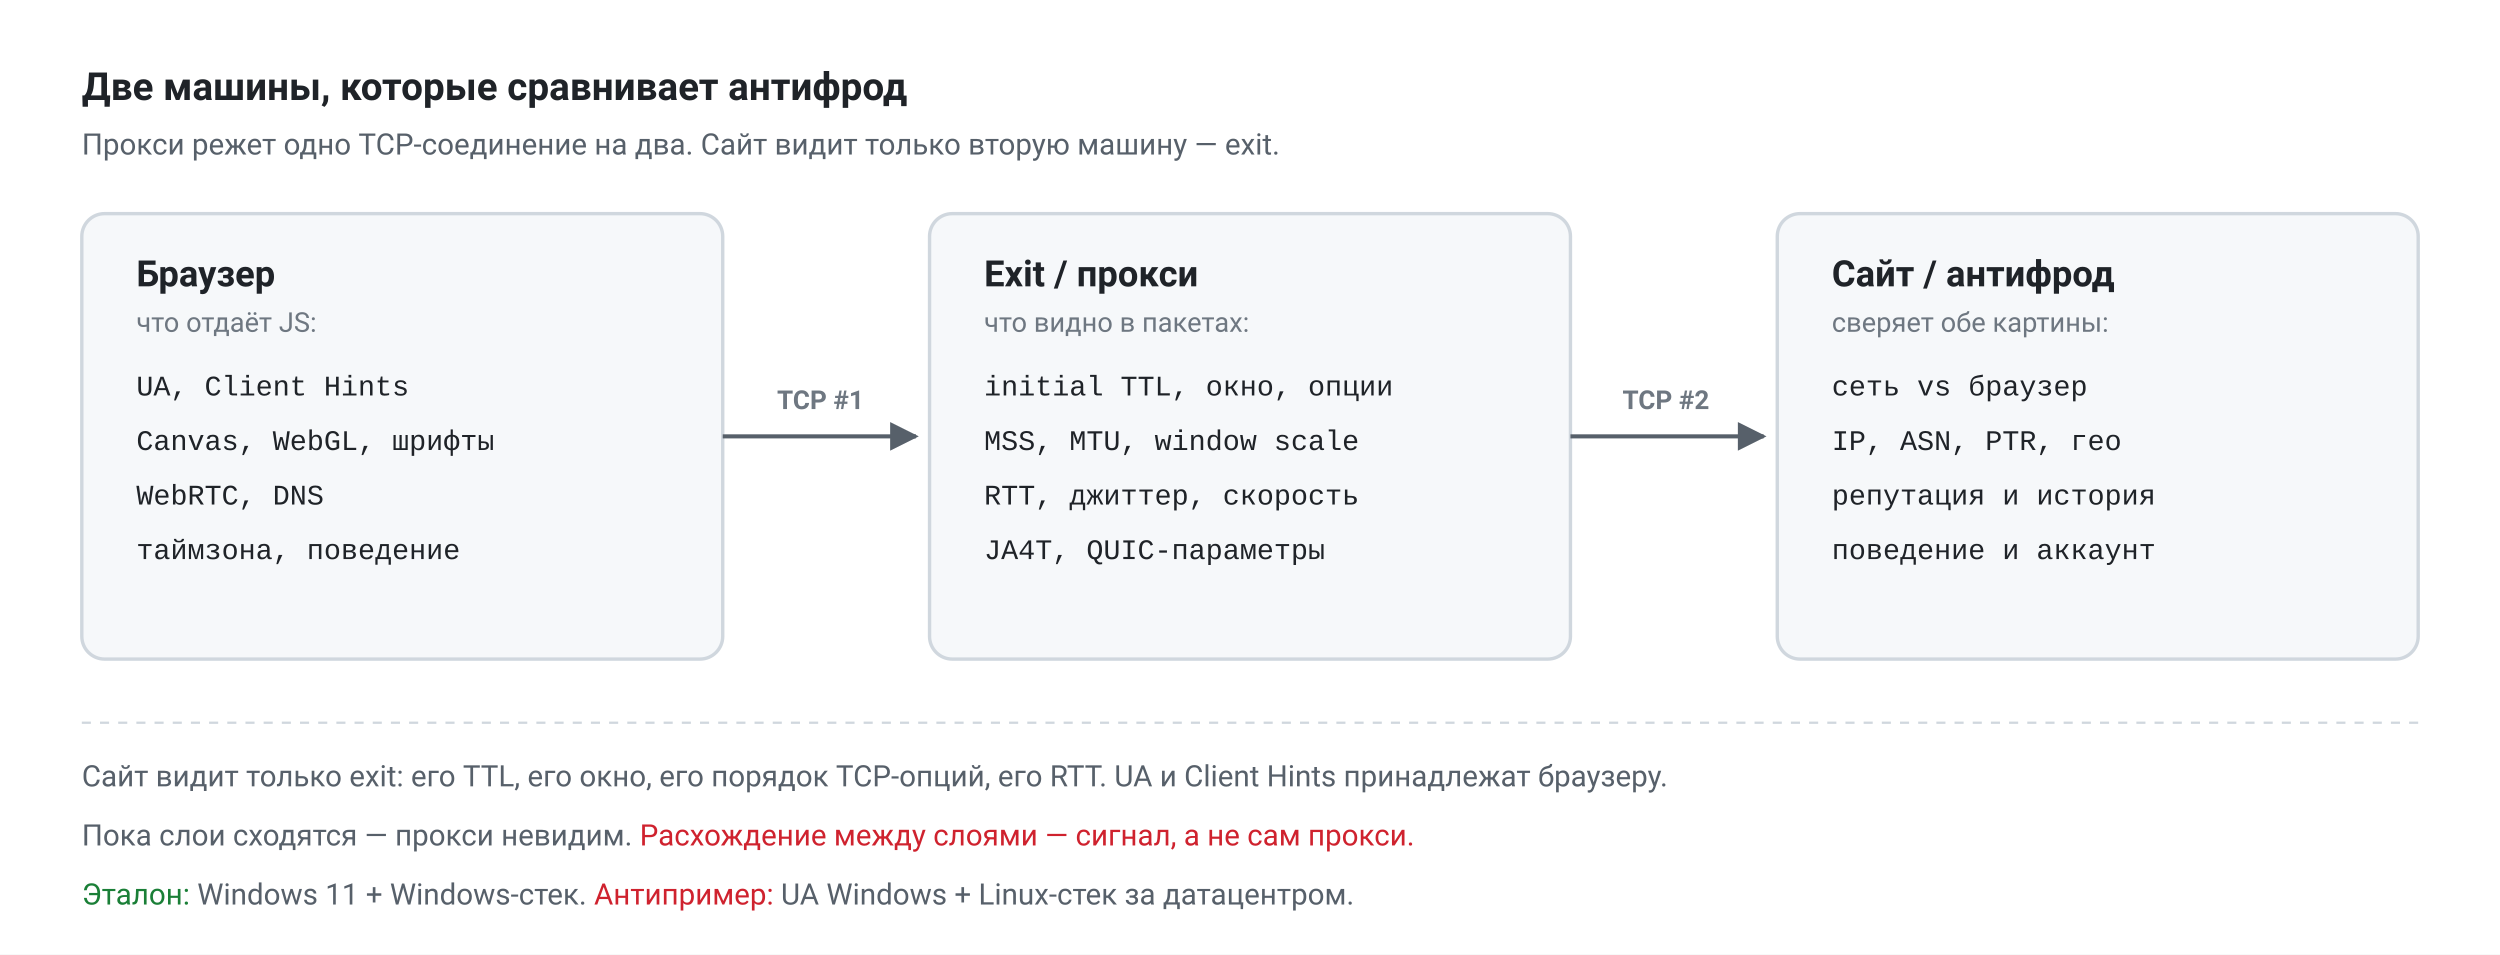
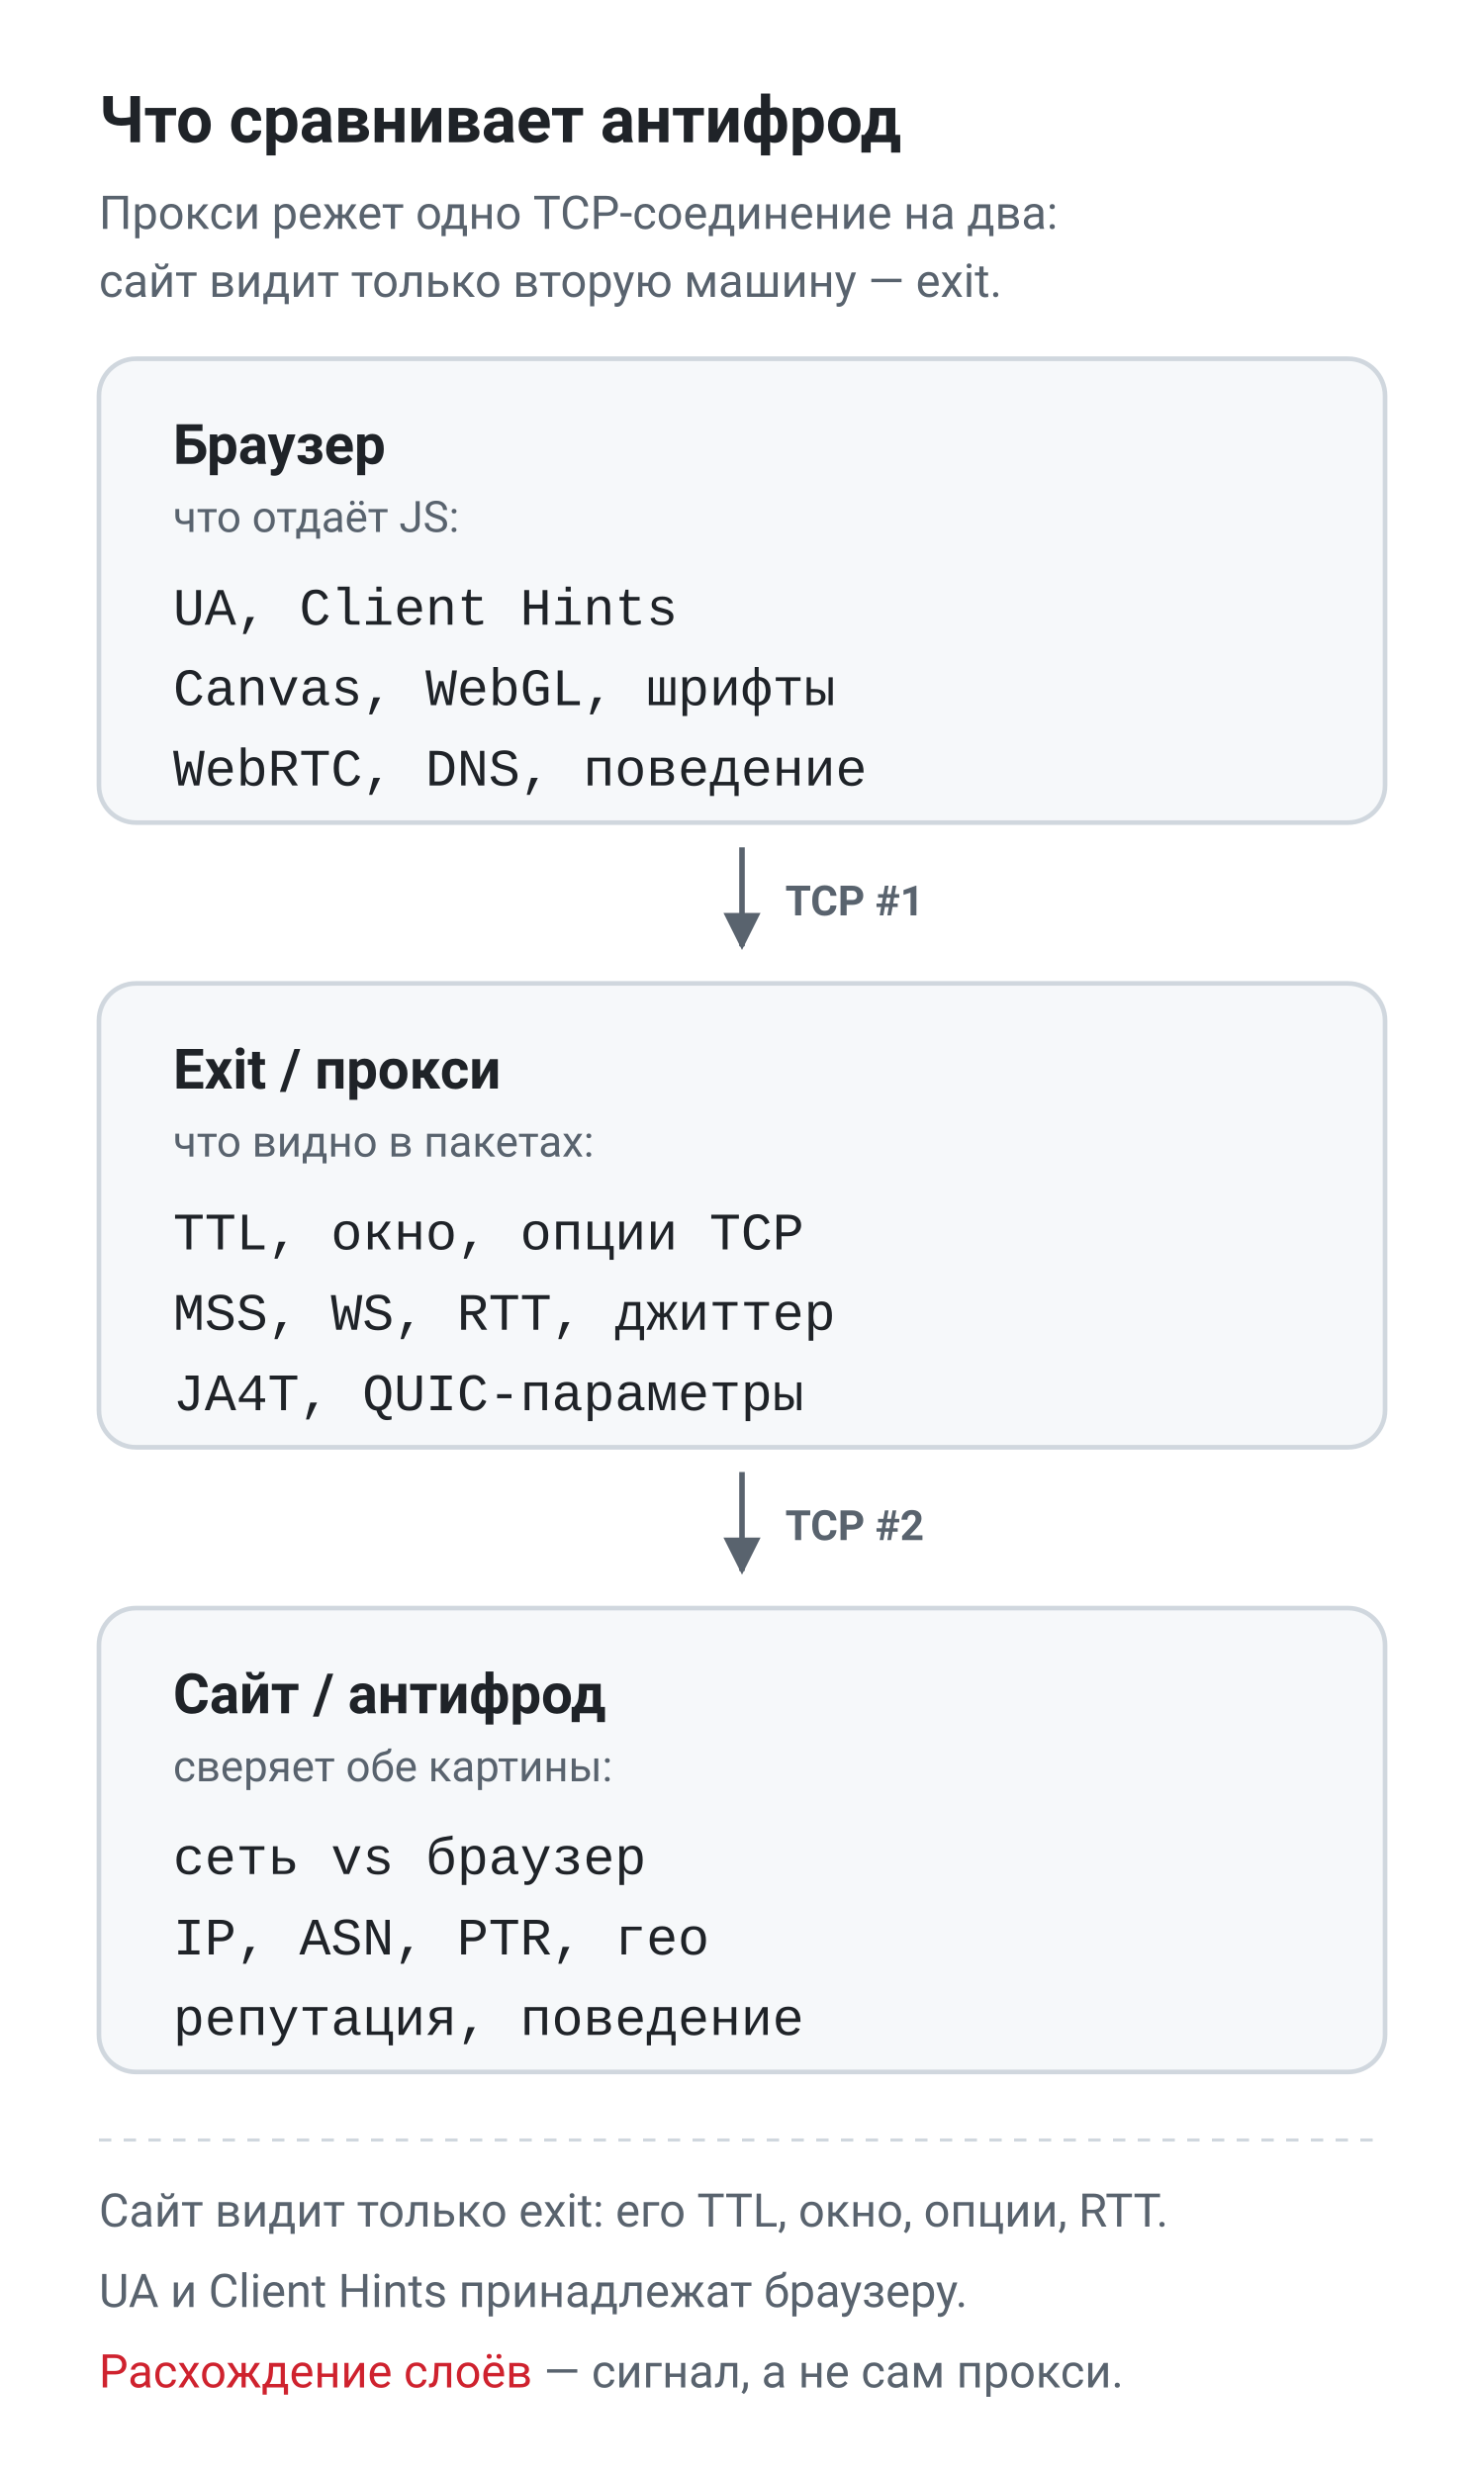
- <svg xmlns="http://www.w3.org/2000/svg" viewBox="0 0 1100 420" width="1100" height="420" role="img" aria-label="Схема: браузер, exit и сайт — две независимые машины, которые сравнивает антифрод">
+ <svg xmlns="http://www.w3.org/2000/svg" viewBox="0 0 480 800" width="480" height="800" role="img" aria-labelledby="diagram-title diagram-desc">
  <defs>
-     <marker id="arrow" viewBox="0 0 10 10" refX="9" refY="5" markerWidth="7" markerHeight="7" orient="auto-start-reverse">
-       <path d="M 0 0 L 10 5 L 0 10 z" fill="#57606a" />
+     <marker id="arrow" viewBox="0 0 10 10" refX="9" refY="5" markerWidth="12" markerHeight="12" markerUnits="userSpaceOnUse" orient="auto-start-reverse">
+       <path class="head" d="M 0 0 L 10 5 L 0 10 z" />
    </marker>
    <style>
      .bg { fill: #ffffff; }
      .card { fill: #f6f8fa; stroke: #d0d7de; stroke-width: 1.5; }
-       .h { font: 700 17px -apple-system, "Segoe UI", Roboto, Arial, sans-serif; fill: #1f2328; }
-       .sub { font: 400 12px -apple-system, "Segoe UI", Roboto, Arial, sans-serif; fill: #6e7781; }
-       .mono { font: 400 12.5px ui-monospace, SFMono-Regular, Consolas, "Liberation Mono", monospace; fill: #1f2328; }
-       .lbl { font: 600 11.5px -apple-system, "Segoe UI", Roboto, Arial, sans-serif; fill: #6e7781; }
-       .note { font: 400 13px -apple-system, "Segoe UI", Roboto, Arial, sans-serif; fill: #57606a; }
+       .h { font: 700 21px -apple-system, "Segoe UI", Roboto, Arial, sans-serif; fill: #1f2328; }
+       .lead { font: 400 15px -apple-system, "Segoe UI", Roboto, Arial, sans-serif; fill: #59636e; }
+       .card-h { font: 700 18px -apple-system, "Segoe UI", Roboto, Arial, sans-serif; fill: #1f2328; }
+       .sub { font: 400 14px -apple-system, "Segoe UI", Roboto, Arial, sans-serif; fill: #59636e; }
+       .mono { font: 400 17px ui-monospace, SFMono-Regular, Consolas, "Liberation Mono", monospace; fill: #1f2328; }
+       .note { font: 400 15px -apple-system, "Segoe UI", Roboto, Arial, sans-serif; fill: #59636e; }
+       .lbl { font: 600 13.5px -apple-system, "Segoe UI", Roboto, Arial, sans-serif; fill: #59636e; }
+       .flow { stroke: #59636e; stroke-width: 1.8; fill: none; }
+       .head { fill: #59636e; }
+       .dash { stroke: #d0d7de; stroke-width: 1; stroke-dasharray: 4 4; }
+       .warn { fill: #cf222e; }
+ 
+       @media (prefers-color-scheme: dark) {
+         .bg { fill: #0d1117; }
+         .card { fill: #161b22; stroke: #30363d; }
+         .h, .card-h, .mono { fill: #e6edf3; }
+         .lead, .sub, .note, .lbl { fill: #9198a1; }
+         .flow { stroke: #9198a1; }
+         .head { fill: #9198a1; }
+         .dash { stroke: #30363d; }
+         .warn { fill: #f85149; }
+       }
    </style>
  </defs>
-   <rect class="bg" x="0" y="0" width="1100" height="420" />
-   <text class="h" x="36" y="44">Две машины, которые сравнивает антифрод</text>
-   <text class="note" x="36" y="68">Прокси режет одно TCP-соединение на два. Сайт видит только вторую машину — exit.</text>
-   <rect class="card" x="36" y="94" width="282" height="196" rx="10" />
-   <text class="h" x="60" y="126" style="font-size:16px">Браузер</text>
-   <text class="sub" x="60" y="146">что отдаёт JS:</text>
-   <text class="mono" x="60" y="174">UA, Client Hints</text>
-   <text class="mono" x="60" y="198">Canvas, WebGL, шрифты</text>
-   <text class="mono" x="60" y="222">WebRTC, DNS</text>
-   <text class="mono" x="60" y="246">таймзона, поведение</text>
-   <rect class="card" x="409" y="94" width="282" height="196" rx="10" />
-   <text class="h" x="433" y="126" style="font-size:16px">Exit / прокси</text>
-   <text class="sub" x="433" y="146">что видно в пакетах:</text>
-   <text class="mono" x="433" y="174">initial TTL, окно, опции</text>
-   <text class="mono" x="433" y="198">MSS, MTU, window scale</text>
-   <text class="mono" x="433" y="222">RTT, джиттер, скорость</text>
-   <text class="mono" x="433" y="246">JA4T, QUIC-параметры</text>
-   <rect class="card" x="782" y="94" width="282" height="196" rx="10" />
-   <text class="h" x="806" y="126" style="font-size:16px">Сайт / антифрод</text>
-   <text class="sub" x="806" y="146">сверяет обе картины:</text>
-   <text class="mono" x="806" y="174">сеть vs браузер</text>
-   <text class="mono" x="806" y="198">IP, ASN, PTR, гео</text>
-   <text class="mono" x="806" y="222">репутация и история</text>
-   <text class="mono" x="806" y="246">поведение и аккаунт</text>
-   <line x1="318" y1="192" x2="403" y2="192" stroke="#57606a" stroke-width="1.8" marker-end="url(#arrow)" />
-   <text class="lbl" x="361" y="180" text-anchor="middle">TCP #1</text>
-   <line x1="691" y1="192" x2="776" y2="192" stroke="#57606a" stroke-width="1.8" marker-end="url(#arrow)" />
-   <text class="lbl" x="733" y="180" text-anchor="middle">TCP #2</text>
-   <line x1="36" y1="318" x2="1064" y2="318" stroke="#d0d7de" stroke-width="1" stroke-dasharray="4 4" />
-   <text class="note" x="36" y="346">Сайт видит только exit: его TTL, его окно, его порядок TCP-опций, его RTT. UA и Client Hints принадлежат браузеру.</text>
-   <text class="note" x="36" y="372">Пока слои сходятся — прокси невидим. <tspan style="fill:#cf222e">Расхождение между слоями — сигнал, а не сам прокси.</tspan>
-   </text>
-   <text class="note" x="36" y="398">
-     <tspan style="fill:#1a7f37">Эталон:</tspan> Windows 11 + Windows-стек. <tspan style="fill:#cf222e">Антипример:</tspan> UA Windows + Linux-стек за датацентром.</text>
+   <rect class="bg" x="0" y="0" width="480" height="800" />
+   <text class="h" x="32" y="46">Что сравнивает антифрод</text>
+   <text class="lead" x="32" y="74">Прокси режет одно TCP-соединение на два:</text>
+   <text class="lead" x="32" y="96">сайт видит только вторую машину — exit.</text>
+   <rect class="card" x="32" y="116" width="416" height="150" rx="12" />
+   <text class="card-h" x="56" y="150">Браузер</text>
+   <text class="sub" x="56" y="172">что отдаёт JS:</text>
+   <text class="mono" x="56" y="202">UA, Client Hints</text>
+   <text class="mono" x="56" y="228">Canvas, WebGL, шрифты</text>
+   <text class="mono" x="56" y="254">WebRTC, DNS, поведение</text>
+   <line class="flow" x1="240" y1="274" x2="240" y2="306" marker-end="url(#arrow)" />
+   <text class="lbl" x="254" y="296">TCP #1</text>
+   <rect class="card" x="32" y="318" width="416" height="150" rx="12" />
+   <text class="card-h" x="56" y="352">Exit / прокси</text>
+   <text class="sub" x="56" y="374">что видно в пакетах:</text>
+   <text class="mono" x="56" y="404">TTL, окно, опции TCP</text>
+   <text class="mono" x="56" y="430">MSS, WS, RTT, джиттер</text>
+   <text class="mono" x="56" y="456">JA4T, QUIC-параметры</text>
+   <line class="flow" x1="240" y1="476" x2="240" y2="508" marker-end="url(#arrow)" />
+   <text class="lbl" x="254" y="498">TCP #2</text>
+   <rect class="card" x="32" y="520" width="416" height="150" rx="12" />
+   <text class="card-h" x="56" y="554">Сайт / антифрод</text>
+   <text class="sub" x="56" y="576">сверяет обе картины:</text>
+   <text class="mono" x="56" y="606">сеть vs браузер</text>
+   <text class="mono" x="56" y="632">IP, ASN, PTR, гео</text>
+   <text class="mono" x="56" y="658">репутация, поведение</text>
+   <line class="dash" x1="32" y1="692" x2="448" y2="692" />
+   <text class="note" x="32" y="720">Сайт видит только exit: его TTL, окно, опции, RTT.</text>
+   <text class="note" x="32" y="746">UA и Client Hints принадлежат браузеру.</text>
+   <text class="note" x="32" y="772">
+     <tspan class="warn">Расхождение слоёв</tspan> — сигнал, а не сам прокси.</text>
</svg>
